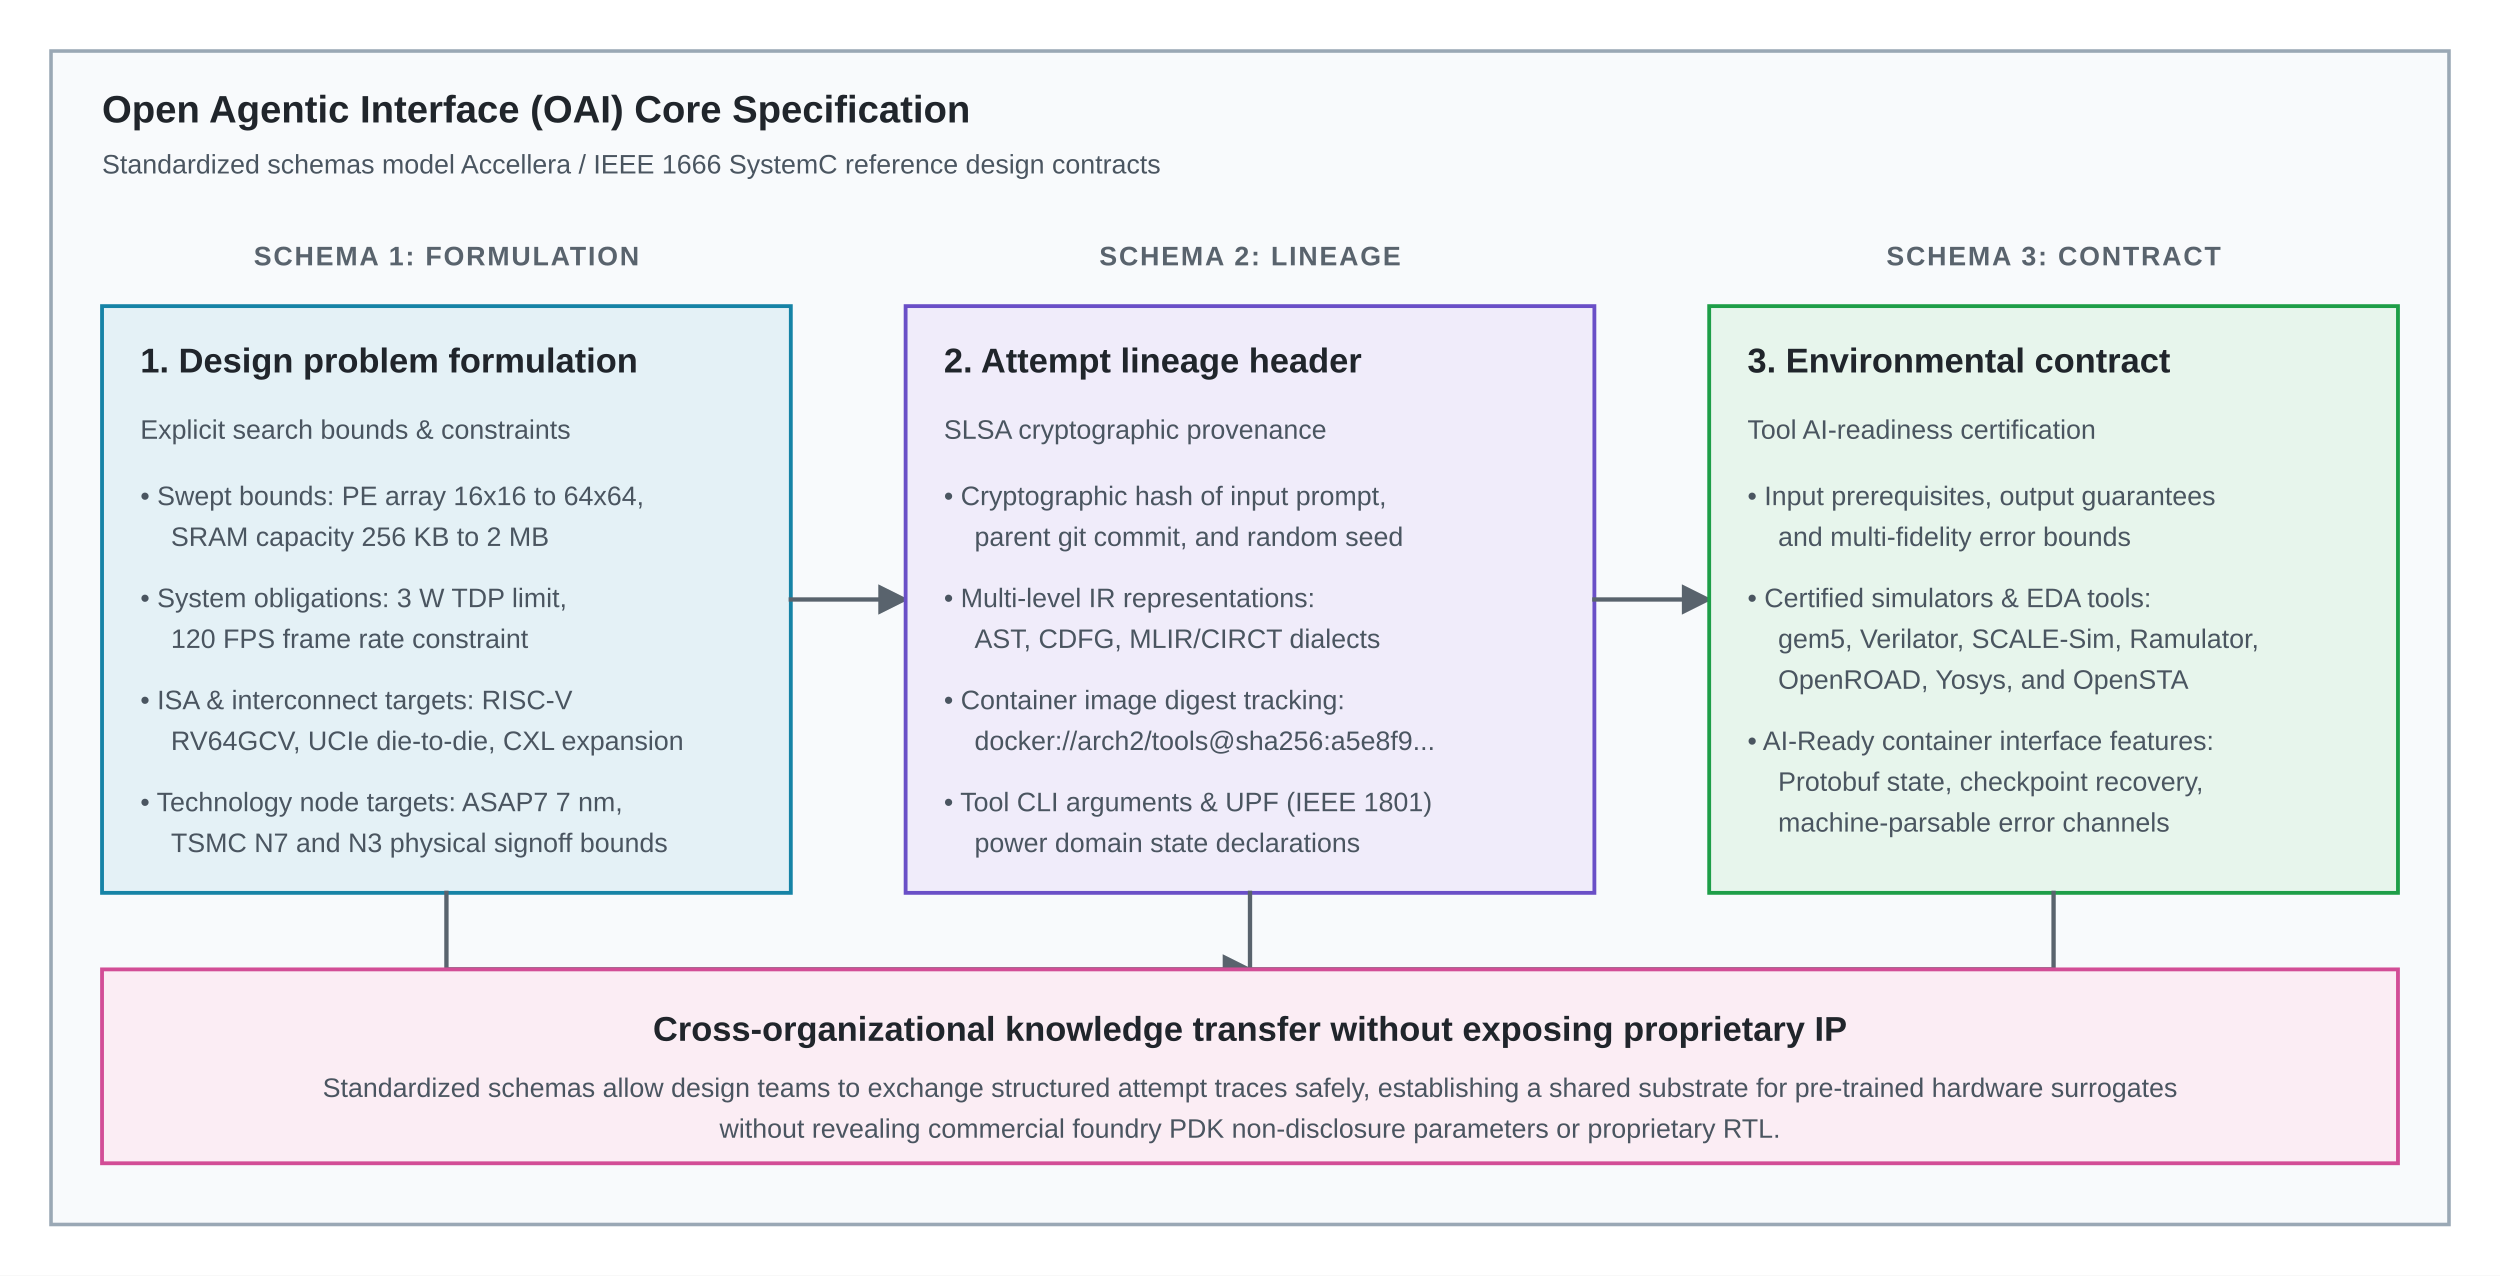
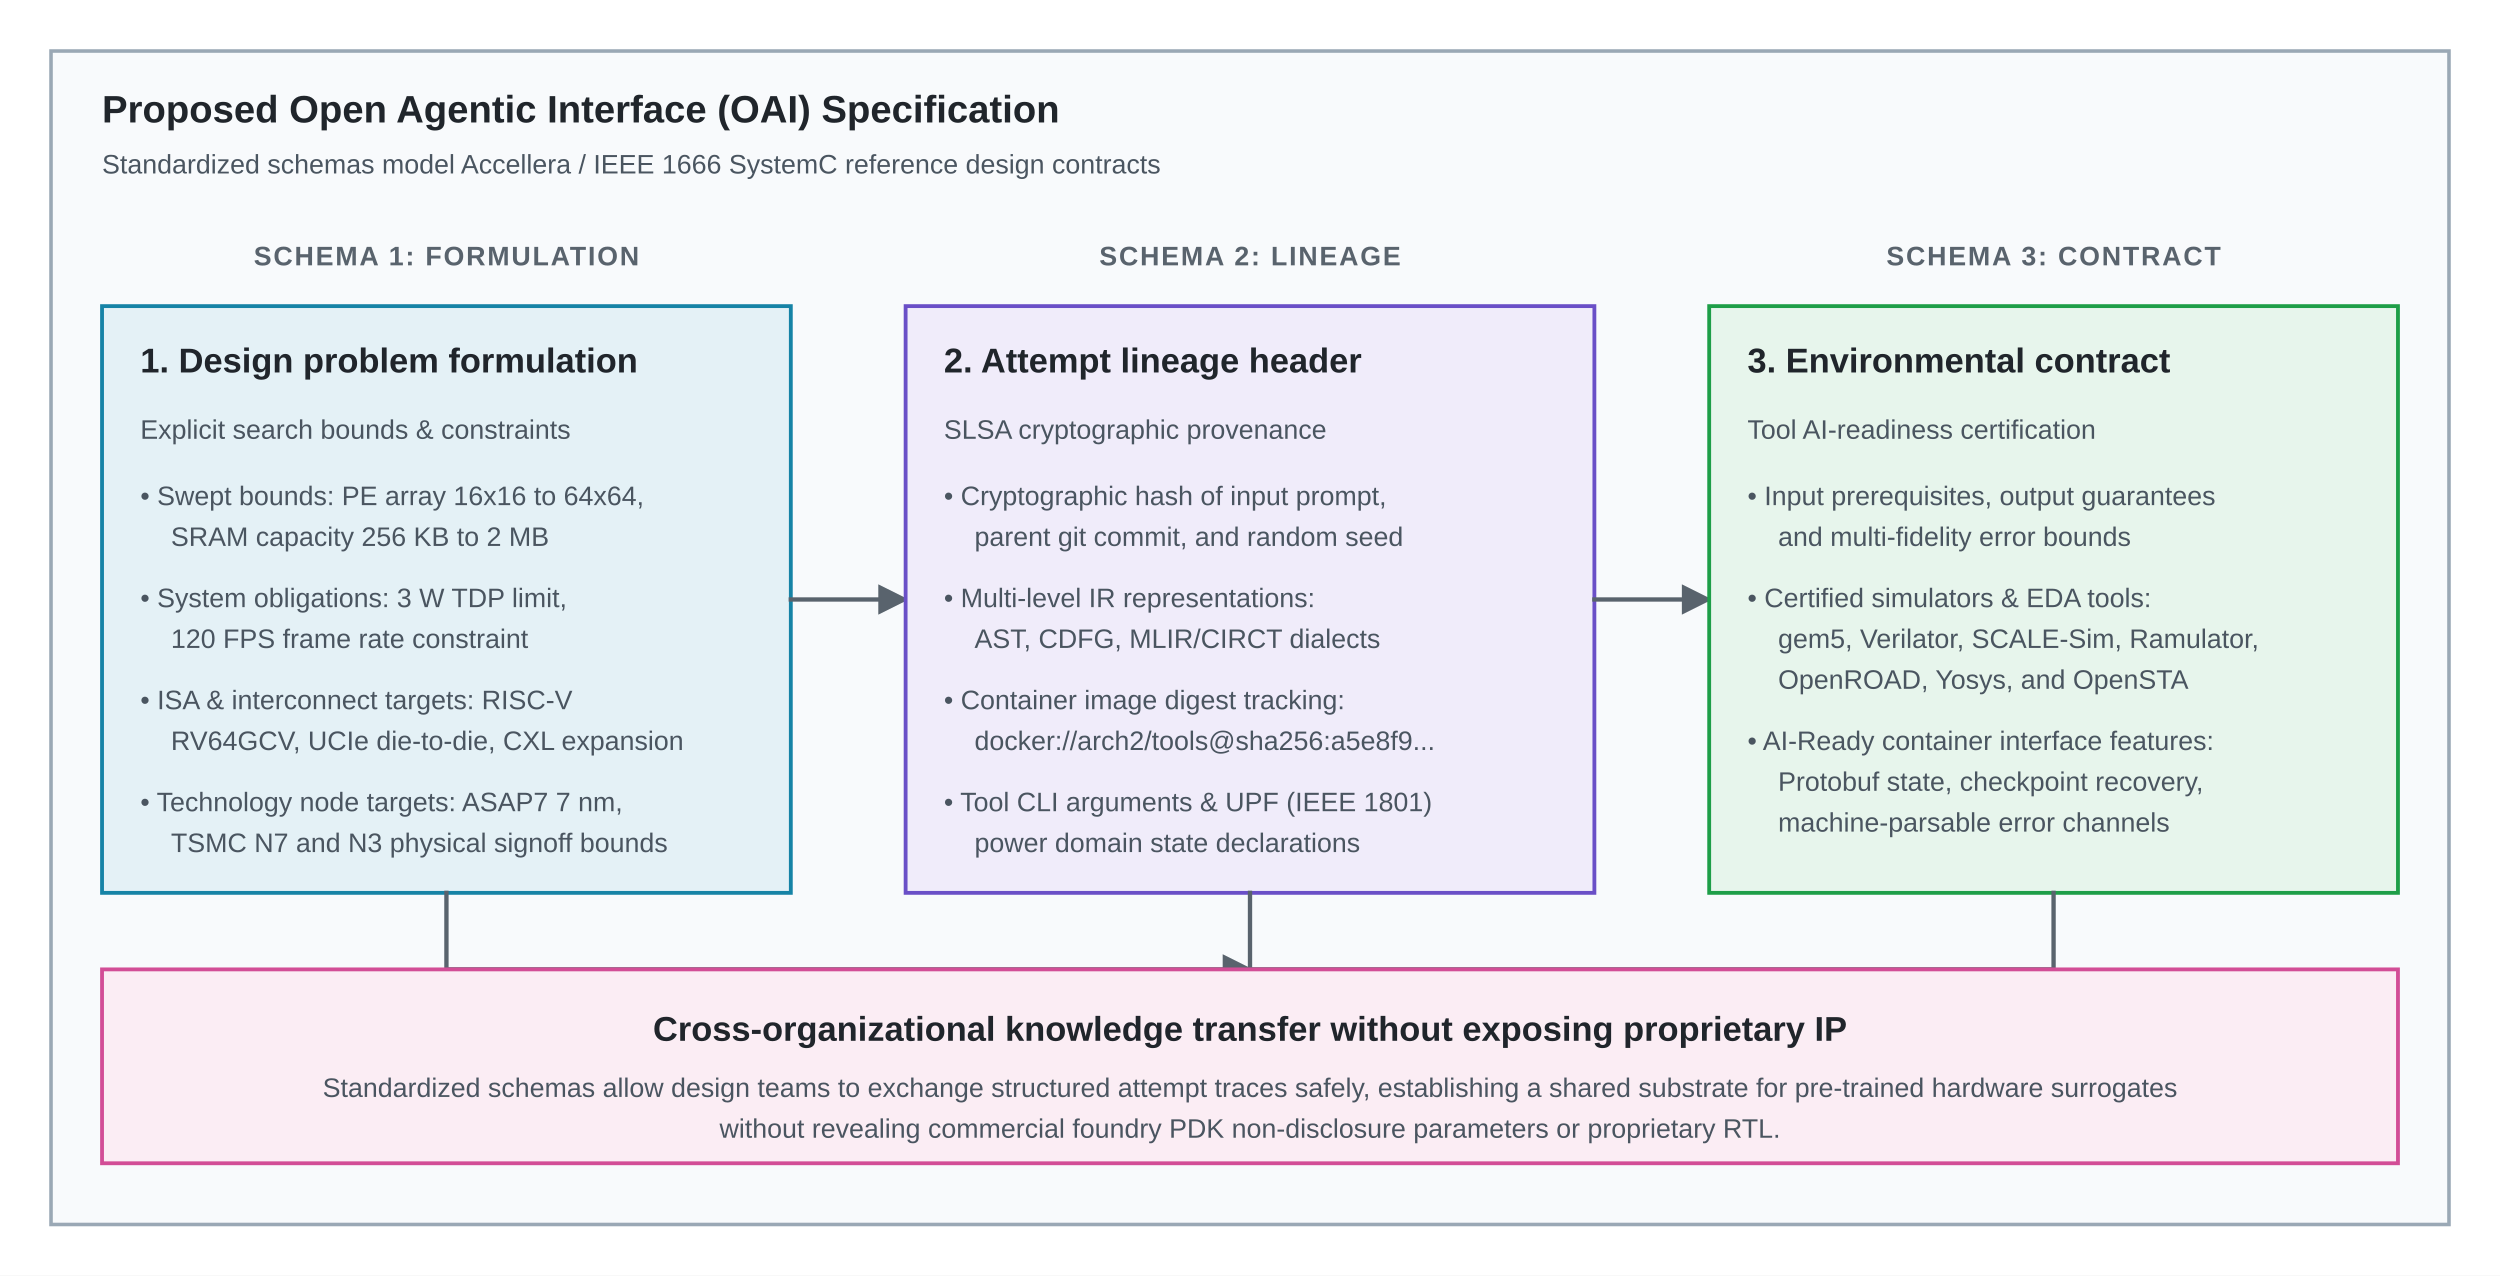
<svg xmlns="http://www.w3.org/2000/svg" viewBox="0 0 980 500" role="img" aria-labelledby="oai-title oai-desc">
  <defs>
    <marker id="arrow-gray" viewBox="0 0 10 10" refX="9" refY="5" markerWidth="7" markerHeight="7" orient="auto">
      <path d="M 0 0 L 10 5 L 0 10 z" fill="#59636D" />
    </marker>
    <style>
      .font { font-family: Arial, Helvetica, sans-serif; }
      .eyebrow { font-size: 10.5px; font-weight: 700; fill: #59636D; letter-spacing: 0.7px; }
      .head { font-size: 15px; font-weight: 700; fill: #20252B; }
      .title { font-size: 13.5px; font-weight: 700; fill: #20252B; }
      .sub { font-size: 10.5px; fill: #4A5560; }
      .panel { fill: #F8FAFC; stroke: #9AA8B5; stroke-width: 1.4; }
      .source { fill: #E4F1F6; stroke: #1683A6; stroke-width: 1.5; }
      .learned { fill: #F0ECFA; stroke: #6A4FC7; stroke-width: 1.5; }
      .checked { fill: #E7F5EC; stroke: #1E9E48; stroke-width: 1.5; }
      .decision { fill: #FBEDF4; stroke: #D24D96; stroke-width: 1.5; }
      .connector { fill: none; stroke: #59636D; stroke-width: 1.7; stroke-linecap: square; stroke-linejoin: miter; }
    </style>
  </defs>
  <rect width="980" height="500" fill="#FFFFFF" />
  <g class="font">
    <rect class="panel" x="20" y="20" width="940" height="460" />
-     <text class="head" x="40" y="48">Open Agentic Interface (OAI) Core Specification</text>
+     <text class="head" x="40" y="48">Proposed Open Agentic Interface (OAI) Specification</text>
    <text class="sub" x="40" y="68">Standardized schemas model Accellera / IEEE 1666 SystemC reference design contracts</text>
    <text class="eyebrow" x="175" y="104" text-anchor="middle">SCHEMA 1: FORMULATION</text>
    <rect class="source" x="40" y="120" width="270" height="230" />
    <text class="title" x="55" y="146">1. Design problem formulation</text>
    <text class="sub" x="55" y="172">Explicit search bounds &amp; constraints</text>
    <text class="sub" x="55" y="198">• Swept bounds: PE array 16x16 to 64x64,</text>
    <text class="sub" x="67" y="214">SRAM capacity 256 KB to 2 MB</text>
    <text class="sub" x="55" y="238">• System obligations: 3 W TDP limit,</text>
    <text class="sub" x="67" y="254">120 FPS frame rate constraint</text>
    <text class="sub" x="55" y="278">• ISA &amp; interconnect targets: RISC-V</text>
    <text class="sub" x="67" y="294">RV64GCV, UCIe die-to-die, CXL expansion</text>
    <text class="sub" x="55" y="318">• Technology node targets: ASAP7 7 nm,</text>
    <text class="sub" x="67" y="334">TSMC N7 and N3 physical signoff bounds</text>
    <path class="connector" d="M 310 235 L 355 235" marker-end="url(#arrow-gray)" />
    <text class="eyebrow" x="490" y="104" text-anchor="middle">SCHEMA 2: LINEAGE</text>
    <rect class="learned" x="355" y="120" width="270" height="230" />
    <text class="title" x="370" y="146">2. Attempt lineage header</text>
    <text class="sub" x="370" y="172">SLSA cryptographic provenance</text>
    <text class="sub" x="370" y="198">• Cryptographic hash of input prompt,</text>
    <text class="sub" x="382" y="214">parent git commit, and random seed</text>
    <text class="sub" x="370" y="238">• Multi-level IR representations:</text>
    <text class="sub" x="382" y="254">AST, CDFG, MLIR/CIRCT dialects</text>
    <text class="sub" x="370" y="278">• Container image digest tracking:</text>
    <text class="sub" x="382" y="294">docker://arch2/tools@sha256:a5e8f9...</text>
    <text class="sub" x="370" y="318">• Tool CLI arguments &amp; UPF (IEEE 1801)</text>
    <text class="sub" x="382" y="334">power domain state declarations</text>
    <path class="connector" d="M 625 235 L 670 235" marker-end="url(#arrow-gray)" />
    <text class="eyebrow" x="805" y="104" text-anchor="middle">SCHEMA 3: CONTRACT</text>
    <rect class="checked" x="670" y="120" width="270" height="230" />
    <text class="title" x="685" y="146">3. Environmental contract</text>
    <text class="sub" x="685" y="172">Tool AI-readiness certification</text>
    <text class="sub" x="685" y="198">• Input prerequisites, output guarantees</text>
    <text class="sub" x="697" y="214">and multi-fidelity error bounds</text>
    <text class="sub" x="685" y="238">• Certified simulators &amp; EDA tools:</text>
    <text class="sub" x="697" y="254">gem5, Verilator, SCALE-Sim, Ramulator,</text>
    <text class="sub" x="697" y="270">OpenROAD, Yosys, and OpenSTA</text>
    <text class="sub" x="685" y="294">• AI-Ready container interface features:</text>
    <text class="sub" x="697" y="310">Protobuf state, checkpoint recovery,</text>
    <text class="sub" x="697" y="326">machine-parsable error channels</text>
    <path class="connector" d="M 175 350 V 380 H 490" marker-end="url(#arrow-gray)" />
    <path class="connector" d="M 490 350 V 380" />
    <path class="connector" d="M 805 350 V 380 H 490" />
    <rect class="decision" x="40" y="380" width="900" height="76" />
    <text class="title" x="490" y="408" text-anchor="middle">Cross-organizational knowledge transfer without exposing proprietary IP</text>
    <text class="sub" x="490" y="430" text-anchor="middle">Standardized schemas allow design teams to exchange structured attempt traces safely, establishing a shared substrate for pre-trained hardware surrogates</text>
    <text class="sub" x="490" y="446" text-anchor="middle">without revealing commercial foundry PDK non-disclosure parameters or proprietary RTL.</text>
  </g>
</svg>
